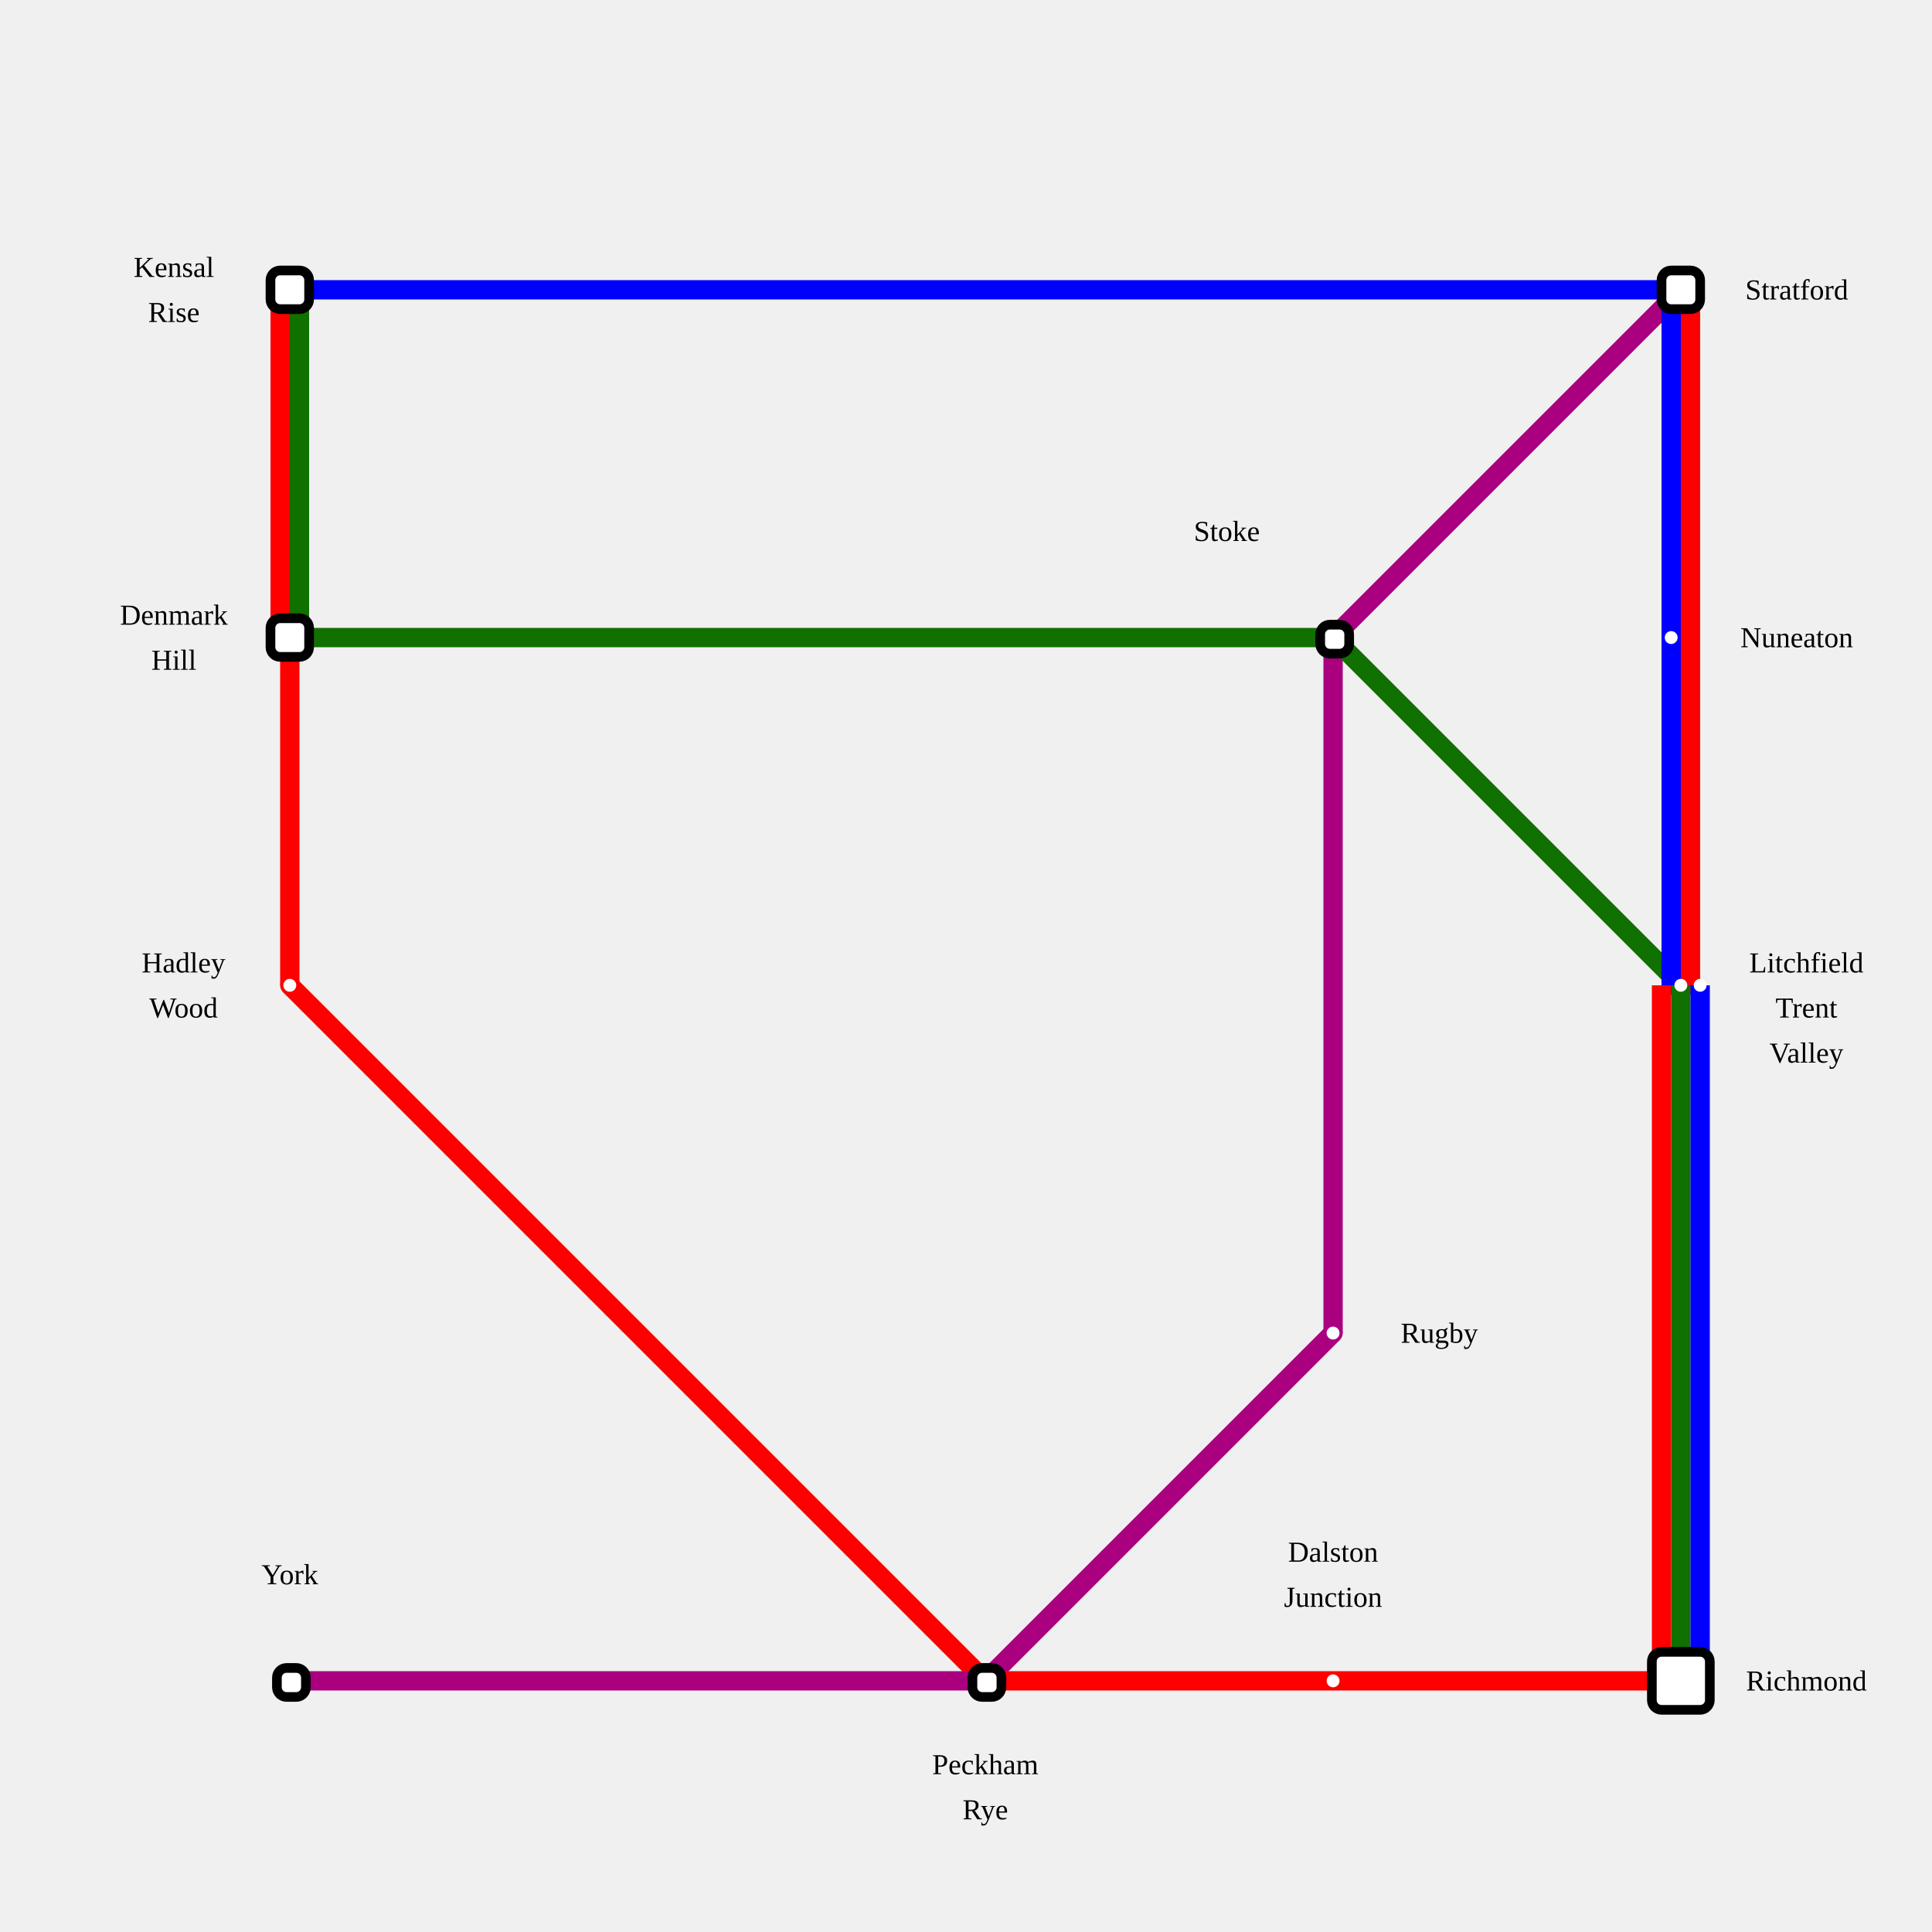
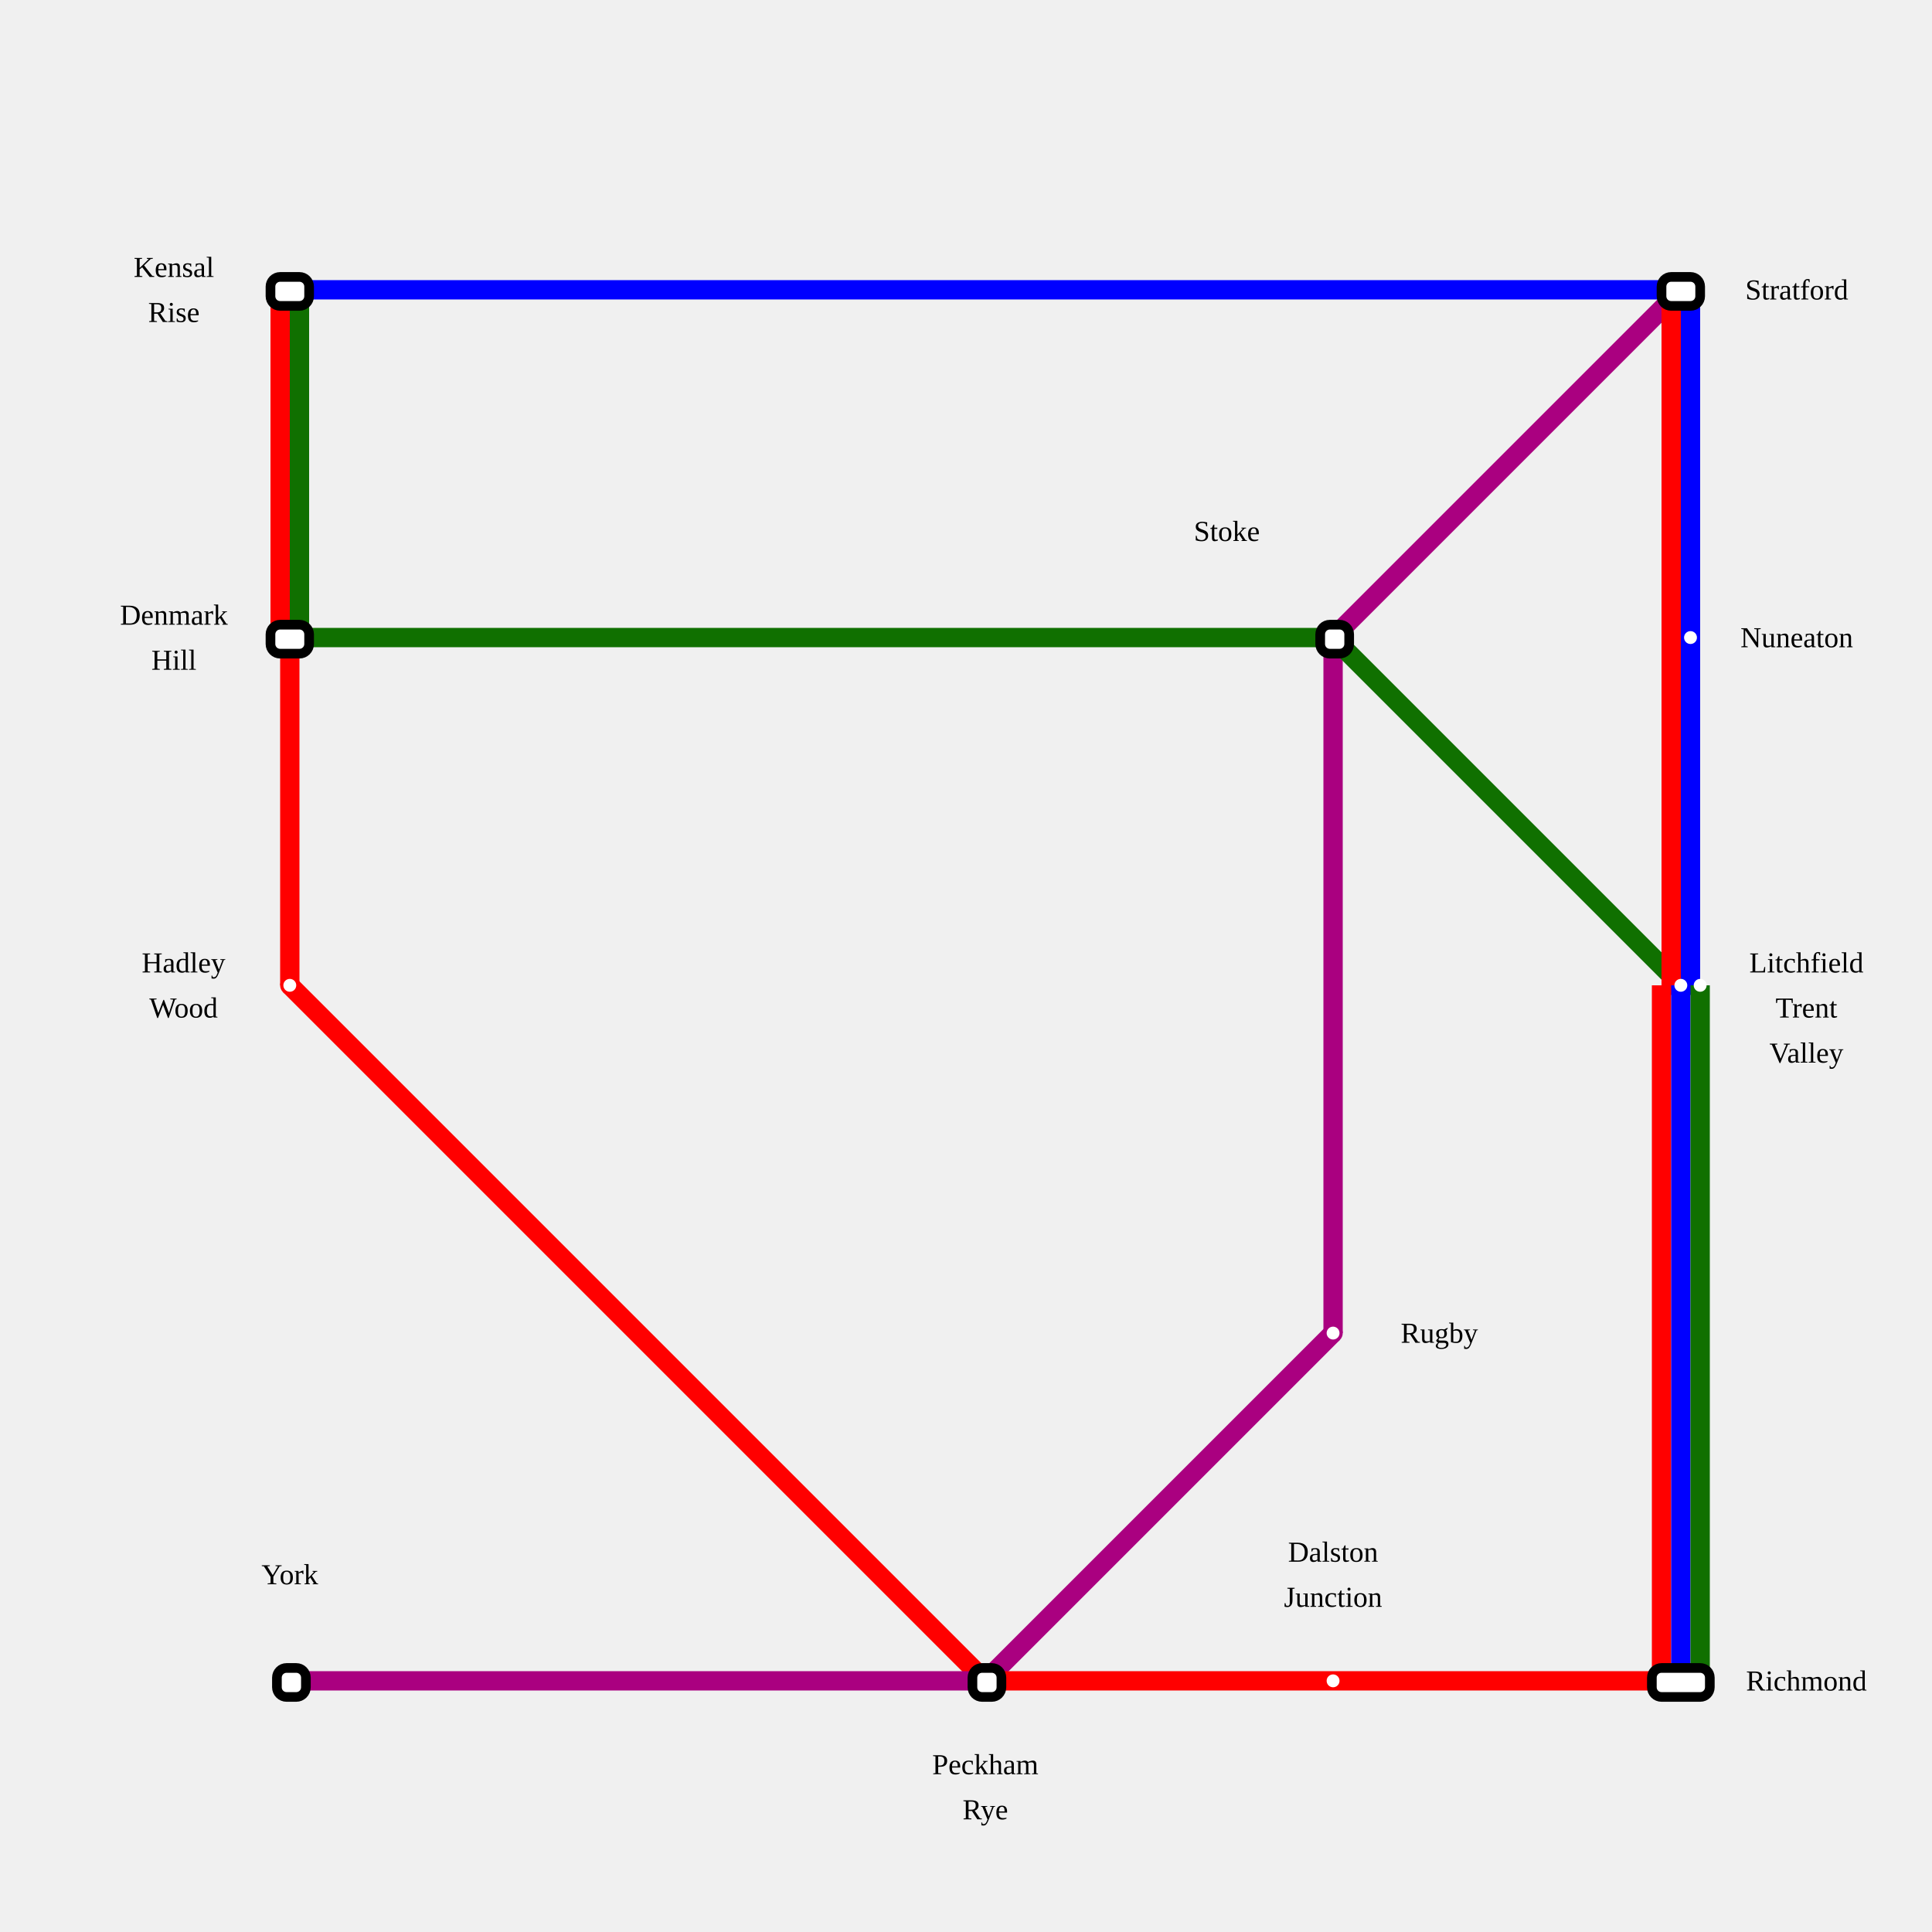
<svg xmlns="http://www.w3.org/2000/svg" width="600" height="600">
+   <polyline points="306,522 90,306" style="stroke: #ff0000; stroke-width: 6px" />
+   <circle cx="90" cy="306" r="3" style="fill: #ff0000" />
+   <polyline points="90,90 522,90" style="stroke: #0000ff; stroke-width: 6px" />
+   <circle cx="522" cy="90" r="3" style="fill: #0000ff" />
  <polyline points="522,90 414,198" style="stroke: #aa0080; stroke-width: 6px" />
  <circle cx="414" cy="198" r="3" style="fill: #aa0080" />
  <polyline points="414,198 414,414" style="stroke: #aa0080; stroke-width: 6px" />
  <circle cx="414" cy="414" r="3" style="fill: #aa0080" />
  <polyline points="414,414 306,522" style="stroke: #aa0080; stroke-width: 6px" />
  <circle cx="306" cy="522" r="3" style="fill: #aa0080" />
  <polyline points="522,306 414,198" style="stroke: #107000; stroke-width: 6px" />
  <circle cx="414" cy="198" r="3" style="fill: #107000" />
  <polyline points="414,198 90,198" style="stroke: #107000; stroke-width: 6px" />
  <circle cx="90" cy="198" r="3" style="fill: #107000" />
-   <polyline points="306,522 90,306" style="stroke: #ff0000; stroke-width: 6px" />
-   <circle cx="90" cy="306" r="3" style="fill: #ff0000" />
-   <polyline points="90,90 522,90" style="stroke: #0000ff; stroke-width: 6px" />
-   <circle cx="522" cy="90" r="3" style="fill: #0000ff" />
  <polyline points="90,306 90,198" style="stroke: #ff0000; stroke-width: 6px" />
  <circle cx="90" cy="198" r="3" style="fill: #ff0000" />
  <polyline points="87,198 87,90" style="stroke: #ff0000; stroke-width: 6px" />
  <circle cx="87" cy="90" r="3" style="fill: #ff0000" />
  <polyline points="93,198 93,90" style="stroke: #107000; stroke-width: 6px" />
  <circle cx="93" cy="90" r="3" style="fill: #107000" />
+   <polyline points="519,90 519,306" style="stroke: #ff0000; stroke-width: 6px" />
+   <circle cx="519" cy="306" r="3" style="fill: #ff0000" />
+   <polyline points="525,90 525,306" style="stroke: #0000ff; stroke-width: 6px" />
+   <circle cx="525" cy="306" r="3" style="fill: #0000ff" />
+   <polyline points="516,306 516,522" style="stroke: #ff0000; stroke-width: 6px" />
+   <circle cx="516" cy="522" r="3" style="fill: #ff0000" />
+   <polyline points="522,306 522,522" style="stroke: #0000ff; stroke-width: 6px" />
+   <circle cx="522" cy="522" r="3" style="fill: #0000ff" />
+   <polyline points="528,306 528,522" style="stroke: #107000; stroke-width: 6px" />
+   <circle cx="528" cy="522" r="3" style="fill: #107000" />
+   <polyline points="522,522 306,522" style="stroke: #ff0000; stroke-width: 6px" />
+   <circle cx="306" cy="522" r="3" style="fill: #ff0000" />
  <polyline points="306,522 90,522" style="stroke: #aa0080; stroke-width: 6px" />
  <circle cx="90" cy="522" r="3" style="fill: #aa0080" />
-   <polyline points="522,522 306,522" style="stroke: #ff0000; stroke-width: 6px" />
-   <circle cx="306" cy="522" r="3" style="fill: #ff0000" />
-   <polyline points="519,90 519,306" style="stroke: #0000ff; stroke-width: 6px" />
-   <circle cx="519" cy="306" r="3" style="fill: #0000ff" />
-   <polyline points="525,90 525,306" style="stroke: #ff0000; stroke-width: 6px" />
-   <circle cx="525" cy="306" r="3" style="fill: #ff0000" />
-   <polyline points="516,306 516,522" style="stroke: #ff0000; stroke-width: 6px" />
-   <circle cx="516" cy="522" r="3" style="fill: #ff0000" />
-   <polyline points="522,306 522,522" style="stroke: #107000; stroke-width: 6px" />
-   <circle cx="522" cy="522" r="3" style="fill: #107000" />
-   <polyline points="528,306 528,522" style="stroke: #0000ff; stroke-width: 6px" />
-   <circle cx="528" cy="522" r="3" style="fill: #0000ff" />
-   <circle cx="528" cy="306" r="2" style="fill: #ffffff" />
-   <circle cx="522" cy="306" r="2" style="fill: #ffffff" />
-   <text x="561" y="302" style="font-size: 9px; text-anchor: middle;">Litchfield</text>
-   <text x="561" y="316" style="font-size: 9px; text-anchor: middle;">Trent</text>
-   <text x="561" y="330" style="font-size: 9px; text-anchor: middle;">Valley</text>
-   <rect x="86" y="518" width="9" height="9" rx="3" ry="3" style="fill: #ffffff; stroke: #000000; stroke-width: 3px" />
-   <text x="90" y="492" style="font-size: 9px; text-anchor: middle;">York</text>
-   <circle cx="519" cy="198" r="2" style="fill: #ffffff" />
+   <circle cx="414" cy="414" r="2" style="fill: #ffffff" />
+   <text x="447" y="417" style="font-size: 9px; text-anchor: middle;">Rugby</text>
+   <circle cx="525" cy="198" r="2" style="fill: #ffffff" />
  <text x="558" y="201" style="font-size: 9px; text-anchor: middle;">Nuneaton</text>
-   <rect x="84" y="84" width="12" height="12" rx="3" ry="3" style="fill: #ffffff; stroke: #000000; stroke-width: 3px" />
+   <rect x="84" y="86" width="12" height="9" rx="3" ry="3" style="fill: #ffffff; stroke: #000000; stroke-width: 3px" />
  <text x="54" y="86" style="font-size: 9px; text-anchor: middle;">Kensal</text>
  <text x="54" y="100" style="font-size: 9px; text-anchor: middle;">Rise</text>
  <circle cx="414" cy="522" r="2" style="fill: #ffffff" />
  <text x="414" y="485" style="font-size: 9px; text-anchor: middle;">Dalston</text>
  <text x="414" y="499" style="font-size: 9px; text-anchor: middle;">Junction</text>
  <rect x="302" y="518" width="9" height="9" rx="3" ry="3" style="fill: #ffffff; stroke: #000000; stroke-width: 3px" />
  <text x="306" y="551" style="font-size: 9px; text-anchor: middle;">Peckham</text>
  <text x="306" y="565" style="font-size: 9px; text-anchor: middle;">Rye</text>
-   <rect x="516" y="84" width="12" height="12" rx="3" ry="3" style="fill: #ffffff; stroke: #000000; stroke-width: 3px" />
+   <rect x="513" y="518" width="18" height="9" rx="3" ry="3" style="fill: #ffffff; stroke: #000000; stroke-width: 3px" />
+   <text x="561" y="525" style="font-size: 9px; text-anchor: middle;">Richmond</text>
+   <rect x="516" y="86" width="12" height="9" rx="3" ry="3" style="fill: #ffffff; stroke: #000000; stroke-width: 3px" />
  <text x="558" y="93" style="font-size: 9px; text-anchor: middle;">Stratford</text>
-   <rect x="410" y="194" width="9" height="9" rx="3" ry="3" style="fill: #ffffff; stroke: #000000; stroke-width: 3px" />
-   <text x="381" y="168" style="font-size: 9px; text-anchor: middle;">Stoke</text>
-   <rect x="84" y="192" width="12" height="12" rx="3" ry="3" style="fill: #ffffff; stroke: #000000; stroke-width: 3px" />
-   <text x="54" y="194" style="font-size: 9px; text-anchor: middle;">Denmark</text>
-   <text x="54" y="208" style="font-size: 9px; text-anchor: middle;">Hill</text>
-   <rect x="513" y="513" width="18" height="18" rx="3" ry="3" style="fill: #ffffff; stroke: #000000; stroke-width: 3px" />
-   <text x="561" y="525" style="font-size: 9px; text-anchor: middle;">Richmond</text>
  <circle cx="90" cy="306" r="2" style="fill: #ffffff" />
  <text x="57" y="302" style="font-size: 9px; text-anchor: middle;">Hadley</text>
  <text x="57" y="316" style="font-size: 9px; text-anchor: middle;">Wood</text>
-   <circle cx="414" cy="414" r="2" style="fill: #ffffff" />
-   <text x="447" y="417" style="font-size: 9px; text-anchor: middle;">Rugby</text>
+   <rect x="410" y="194" width="9" height="9" rx="3" ry="3" style="fill: #ffffff; stroke: #000000; stroke-width: 3px" />
+   <text x="381" y="168" style="font-size: 9px; text-anchor: middle;">Stoke</text>
+   <rect x="84" y="194" width="12" height="9" rx="3" ry="3" style="fill: #ffffff; stroke: #000000; stroke-width: 3px" />
+   <text x="54" y="194" style="font-size: 9px; text-anchor: middle;">Denmark</text>
+   <text x="54" y="208" style="font-size: 9px; text-anchor: middle;">Hill</text>
+   <circle cx="522" cy="306" r="2" style="fill: #ffffff" />
+   <circle cx="528" cy="306" r="2" style="fill: #ffffff" />
+   <text x="561" y="302" style="font-size: 9px; text-anchor: middle;">Litchfield</text>
+   <text x="561" y="316" style="font-size: 9px; text-anchor: middle;">Trent</text>
+   <text x="561" y="330" style="font-size: 9px; text-anchor: middle;">Valley</text>
+   <rect x="86" y="518" width="9" height="9" rx="3" ry="3" style="fill: #ffffff; stroke: #000000; stroke-width: 3px" />
+   <text x="90" y="492" style="font-size: 9px; text-anchor: middle;">York</text>
</svg>
